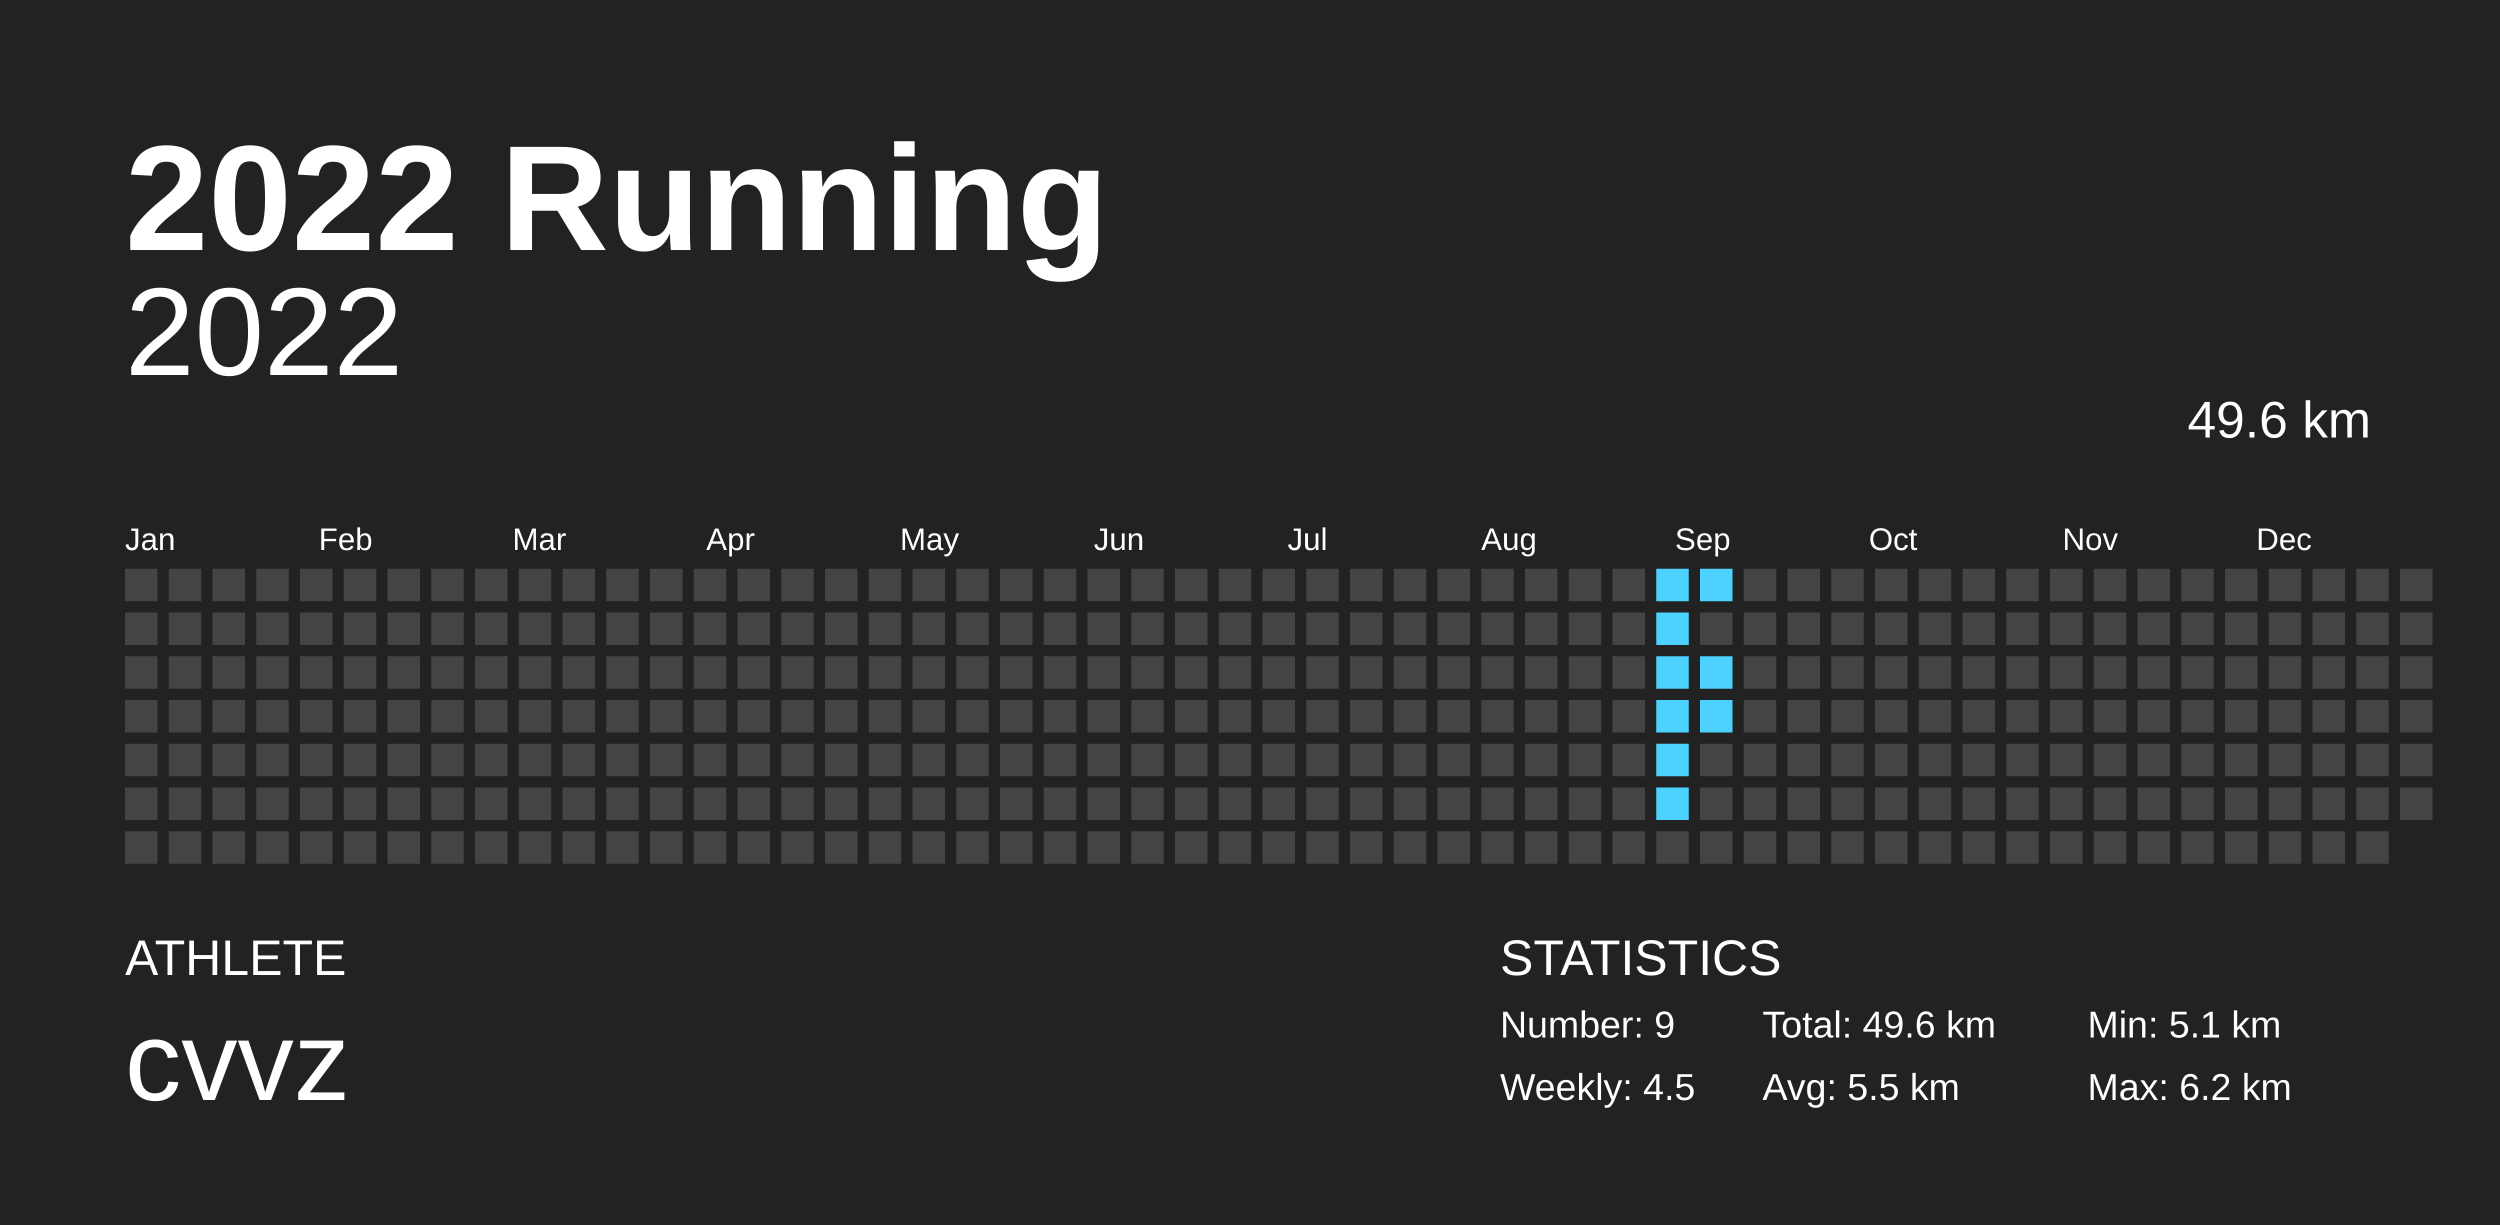
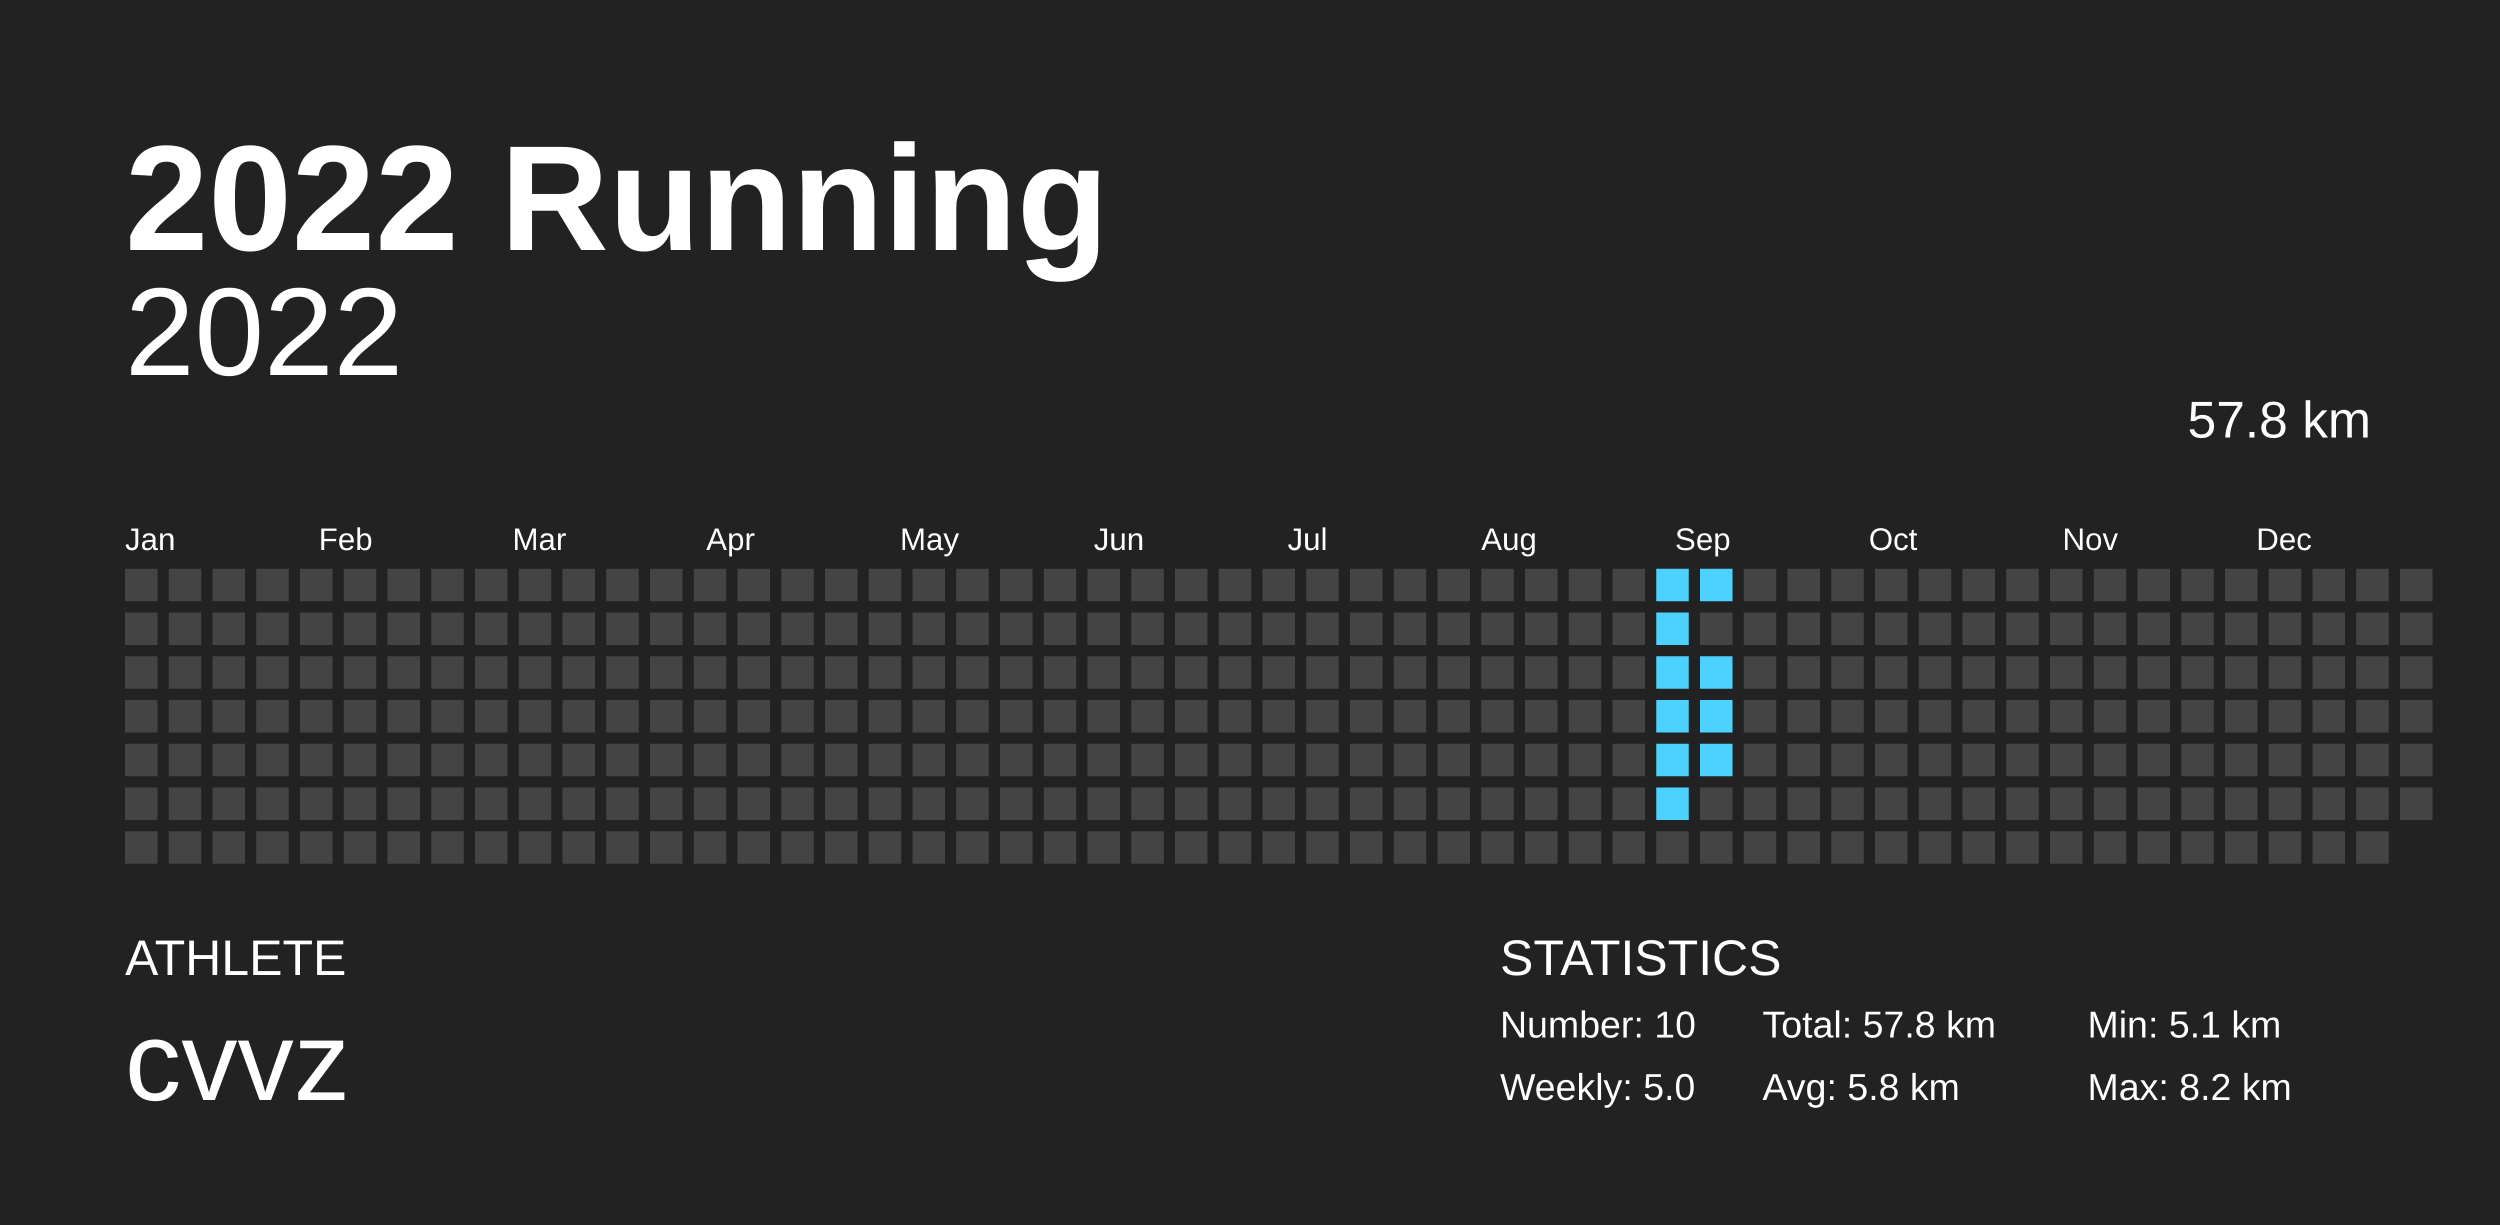
<svg xmlns="http://www.w3.org/2000/svg" baseProfile="full" height="98mm" version="1.1" viewBox="0,0,200,98" width="200mm">
  <defs />
  <rect fill="#222222" height="98" width="200" x="0" y="0" />
  <text fill="#FFFFFF" style="font-size:12px; font-family:Arial; font-weight:bold;" x="10" y="20">2022 Running</text>
  <text fill="#FFFFFF" style="font-size:4px; font-family:Arial" x="10" y="78">ATHLETE</text>
  <text fill="#FFFFFF" style="font-size:9px; font-family:Arial" x="10" y="88">cvvz</text>
  <text fill="#FFFFFF" style="font-size:4px; font-family:Arial" x="120" y="78">STATISTICS</text>
-   <text fill="#FFFFFF" style="font-size:3px; font-family:Arial" x="120" y="83">Number: 9</text>
-   <text fill="#FFFFFF" style="font-size:3px; font-family:Arial" x="120" y="88">Weekly: 4.5</text>
-   <text fill="#FFFFFF" style="font-size:3px; font-family:Arial" x="141" y="83">Total: 49.6 km</text>
-   <text fill="#FFFFFF" style="font-size:3px; font-family:Arial" x="141" y="88">Avg: 5.5 km</text>
+   <text fill="#FFFFFF" style="font-size:3px; font-family:Arial" x="120" y="83">Number: 10</text>
+   <text fill="#FFFFFF" style="font-size:3px; font-family:Arial" x="120" y="88">Weekly: 5.0</text>
+   <text fill="#FFFFFF" style="font-size:3px; font-family:Arial" x="141" y="83">Total: 57.8 km</text>
+   <text fill="#FFFFFF" style="font-size:3px; font-family:Arial" x="141" y="88">Avg: 5.8 km</text>
  <text fill="#FFFFFF" style="font-size:3px; font-family:Arial" x="167" y="83">Min: 5.1 km</text>
-   <text fill="#FFFFFF" style="font-size:3px; font-family:Arial" x="167" y="88">Max: 6.2 km</text>
+   <text fill="#FFFFFF" style="font-size:3px; font-family:Arial" x="167" y="88">Max: 8.2 km</text>
  <text alignment-baseline="hanging" fill="#FFFFFF" style="font-size:10.0px; font-family:Arial;" x="10" y="30">2022</text>
-   <text alignment-baseline="hanging" fill="#FFFFFF" style="font-size:4.125px; font-family:Arial;" x="175" y="35">49.6 km</text>
+   <text alignment-baseline="hanging" fill="#FFFFFF" style="font-size:4.125px; font-family:Arial;" x="175" y="35">57.8 km</text>
  <text fill="#FFFFFF" style="font-size:2.5px; font-family:Arial" x="10.0" y="44">Jan</text>
  <text fill="#FFFFFF" style="font-size:2.5px; font-family:Arial" x="25.5" y="44">Feb</text>
  <text fill="#FFFFFF" style="font-size:2.5px; font-family:Arial" x="41.0" y="44">Mar</text>
  <text fill="#FFFFFF" style="font-size:2.5px; font-family:Arial" x="56.5" y="44">Apr</text>
  <text fill="#FFFFFF" style="font-size:2.5px; font-family:Arial" x="72.0" y="44">May</text>
  <text fill="#FFFFFF" style="font-size:2.5px; font-family:Arial" x="87.5" y="44">Jun</text>
  <text fill="#FFFFFF" style="font-size:2.5px; font-family:Arial" x="103.0" y="44">Jul</text>
  <text fill="#FFFFFF" style="font-size:2.5px; font-family:Arial" x="118.5" y="44">Aug</text>
  <text fill="#FFFFFF" style="font-size:2.5px; font-family:Arial" x="134.0" y="44">Sep</text>
  <text fill="#FFFFFF" style="font-size:2.5px; font-family:Arial" x="149.5" y="44">Oct</text>
  <text fill="#FFFFFF" style="font-size:2.5px; font-family:Arial" x="165.0" y="44">Nov</text>
  <text fill="#FFFFFF" style="font-size:2.5px; font-family:Arial" x="180.5" y="44">Dec</text>
  <rect fill="#444444" height="2.6" width="2.6" x="10.0" y="45.5" />
  <rect fill="#444444" height="2.6" width="2.6" x="10.0" y="49.0" />
  <rect fill="#444444" height="2.6" width="2.6" x="10.0" y="52.5" />
  <rect fill="#444444" height="2.6" width="2.6" x="10.0" y="56.0" />
  <rect fill="#444444" height="2.6" width="2.6" x="10.0" y="59.5" />
  <rect fill="#444444" height="2.6" width="2.6" x="10.0" y="63.0" />
  <rect fill="#444444" height="2.6" width="2.6" x="10.0" y="66.5" />
  <rect fill="#444444" height="2.6" width="2.6" x="13.5" y="45.5" />
  <rect fill="#444444" height="2.6" width="2.6" x="13.5" y="49.0" />
  <rect fill="#444444" height="2.6" width="2.6" x="13.5" y="52.5" />
  <rect fill="#444444" height="2.6" width="2.6" x="13.5" y="56.0" />
  <rect fill="#444444" height="2.6" width="2.6" x="13.5" y="59.5" />
  <rect fill="#444444" height="2.6" width="2.6" x="13.5" y="63.0" />
  <rect fill="#444444" height="2.6" width="2.6" x="13.5" y="66.5" />
  <rect fill="#444444" height="2.6" width="2.6" x="17.0" y="45.5" />
  <rect fill="#444444" height="2.6" width="2.6" x="17.0" y="49.0" />
  <rect fill="#444444" height="2.6" width="2.6" x="17.0" y="52.5" />
  <rect fill="#444444" height="2.6" width="2.6" x="17.0" y="56.0" />
  <rect fill="#444444" height="2.6" width="2.6" x="17.0" y="59.5" />
  <rect fill="#444444" height="2.6" width="2.6" x="17.0" y="63.0" />
  <rect fill="#444444" height="2.6" width="2.6" x="17.0" y="66.5" />
  <rect fill="#444444" height="2.6" width="2.6" x="20.5" y="45.5" />
  <rect fill="#444444" height="2.6" width="2.6" x="20.5" y="49.0" />
  <rect fill="#444444" height="2.6" width="2.6" x="20.5" y="52.5" />
  <rect fill="#444444" height="2.6" width="2.6" x="20.5" y="56.0" />
  <rect fill="#444444" height="2.6" width="2.6" x="20.5" y="59.5" />
  <rect fill="#444444" height="2.6" width="2.6" x="20.5" y="63.0" />
  <rect fill="#444444" height="2.6" width="2.6" x="20.5" y="66.5" />
  <rect fill="#444444" height="2.6" width="2.6" x="24.0" y="45.5" />
  <rect fill="#444444" height="2.6" width="2.6" x="24.0" y="49.0" />
  <rect fill="#444444" height="2.6" width="2.6" x="24.0" y="52.5" />
  <rect fill="#444444" height="2.6" width="2.6" x="24.0" y="56.0" />
  <rect fill="#444444" height="2.6" width="2.6" x="24.0" y="59.5" />
  <rect fill="#444444" height="2.6" width="2.6" x="24.0" y="63.0" />
  <rect fill="#444444" height="2.6" width="2.6" x="24.0" y="66.5" />
  <rect fill="#444444" height="2.6" width="2.6" x="27.5" y="45.5" />
  <rect fill="#444444" height="2.6" width="2.6" x="27.5" y="49.0" />
  <rect fill="#444444" height="2.6" width="2.6" x="27.5" y="52.5" />
  <rect fill="#444444" height="2.6" width="2.6" x="27.5" y="56.0" />
  <rect fill="#444444" height="2.6" width="2.6" x="27.5" y="59.5" />
  <rect fill="#444444" height="2.6" width="2.6" x="27.5" y="63.0" />
  <rect fill="#444444" height="2.6" width="2.6" x="27.5" y="66.5" />
  <rect fill="#444444" height="2.6" width="2.6" x="31.0" y="45.5" />
  <rect fill="#444444" height="2.6" width="2.6" x="31.0" y="49.0" />
  <rect fill="#444444" height="2.6" width="2.6" x="31.0" y="52.5" />
  <rect fill="#444444" height="2.6" width="2.6" x="31.0" y="56.0" />
  <rect fill="#444444" height="2.6" width="2.6" x="31.0" y="59.5" />
  <rect fill="#444444" height="2.6" width="2.6" x="31.0" y="63.0" />
  <rect fill="#444444" height="2.6" width="2.6" x="31.0" y="66.5" />
  <rect fill="#444444" height="2.6" width="2.6" x="34.5" y="45.5" />
  <rect fill="#444444" height="2.6" width="2.6" x="34.5" y="49.0" />
  <rect fill="#444444" height="2.6" width="2.6" x="34.5" y="52.5" />
  <rect fill="#444444" height="2.6" width="2.6" x="34.5" y="56.0" />
  <rect fill="#444444" height="2.6" width="2.6" x="34.5" y="59.5" />
  <rect fill="#444444" height="2.6" width="2.6" x="34.5" y="63.0" />
  <rect fill="#444444" height="2.6" width="2.6" x="34.5" y="66.5" />
  <rect fill="#444444" height="2.6" width="2.6" x="38.0" y="45.5" />
  <rect fill="#444444" height="2.6" width="2.6" x="38.0" y="49.0" />
  <rect fill="#444444" height="2.6" width="2.6" x="38.0" y="52.5" />
  <rect fill="#444444" height="2.6" width="2.6" x="38.0" y="56.0" />
  <rect fill="#444444" height="2.6" width="2.6" x="38.0" y="59.5" />
  <rect fill="#444444" height="2.6" width="2.6" x="38.0" y="63.0" />
  <rect fill="#444444" height="2.6" width="2.6" x="38.0" y="66.5" />
  <rect fill="#444444" height="2.6" width="2.6" x="41.5" y="45.5" />
  <rect fill="#444444" height="2.6" width="2.6" x="41.5" y="49.0" />
  <rect fill="#444444" height="2.6" width="2.6" x="41.5" y="52.5" />
  <rect fill="#444444" height="2.6" width="2.6" x="41.5" y="56.0" />
  <rect fill="#444444" height="2.6" width="2.6" x="41.5" y="59.5" />
  <rect fill="#444444" height="2.6" width="2.6" x="41.5" y="63.0" />
  <rect fill="#444444" height="2.6" width="2.6" x="41.5" y="66.5" />
  <rect fill="#444444" height="2.6" width="2.6" x="45.0" y="45.5" />
  <rect fill="#444444" height="2.6" width="2.6" x="45.0" y="49.0" />
  <rect fill="#444444" height="2.6" width="2.6" x="45.0" y="52.5" />
  <rect fill="#444444" height="2.6" width="2.6" x="45.0" y="56.0" />
  <rect fill="#444444" height="2.6" width="2.6" x="45.0" y="59.5" />
  <rect fill="#444444" height="2.6" width="2.6" x="45.0" y="63.0" />
  <rect fill="#444444" height="2.6" width="2.6" x="45.0" y="66.5" />
  <rect fill="#444444" height="2.6" width="2.6" x="48.5" y="45.5" />
  <rect fill="#444444" height="2.6" width="2.6" x="48.5" y="49.0" />
  <rect fill="#444444" height="2.6" width="2.6" x="48.5" y="52.5" />
  <rect fill="#444444" height="2.6" width="2.6" x="48.5" y="56.0" />
  <rect fill="#444444" height="2.6" width="2.6" x="48.5" y="59.5" />
  <rect fill="#444444" height="2.6" width="2.6" x="48.5" y="63.0" />
  <rect fill="#444444" height="2.6" width="2.6" x="48.5" y="66.5" />
  <rect fill="#444444" height="2.6" width="2.6" x="52.0" y="45.5" />
  <rect fill="#444444" height="2.6" width="2.6" x="52.0" y="49.0" />
  <rect fill="#444444" height="2.6" width="2.6" x="52.0" y="52.5" />
  <rect fill="#444444" height="2.6" width="2.6" x="52.0" y="56.0" />
  <rect fill="#444444" height="2.6" width="2.6" x="52.0" y="59.5" />
  <rect fill="#444444" height="2.6" width="2.6" x="52.0" y="63.0" />
  <rect fill="#444444" height="2.6" width="2.6" x="52.0" y="66.5" />
  <rect fill="#444444" height="2.6" width="2.6" x="55.5" y="45.5" />
  <rect fill="#444444" height="2.6" width="2.6" x="55.5" y="49.0" />
  <rect fill="#444444" height="2.6" width="2.6" x="55.5" y="52.5" />
  <rect fill="#444444" height="2.6" width="2.6" x="55.5" y="56.0" />
  <rect fill="#444444" height="2.6" width="2.6" x="55.5" y="59.5" />
  <rect fill="#444444" height="2.6" width="2.6" x="55.5" y="63.0" />
  <rect fill="#444444" height="2.6" width="2.6" x="55.5" y="66.5" />
  <rect fill="#444444" height="2.6" width="2.6" x="59.0" y="45.5" />
  <rect fill="#444444" height="2.6" width="2.6" x="59.0" y="49.0" />
  <rect fill="#444444" height="2.6" width="2.6" x="59.0" y="52.5" />
  <rect fill="#444444" height="2.6" width="2.6" x="59.0" y="56.0" />
  <rect fill="#444444" height="2.6" width="2.6" x="59.0" y="59.5" />
  <rect fill="#444444" height="2.6" width="2.6" x="59.0" y="63.0" />
  <rect fill="#444444" height="2.6" width="2.6" x="59.0" y="66.5" />
  <rect fill="#444444" height="2.6" width="2.6" x="62.5" y="45.5" />
  <rect fill="#444444" height="2.6" width="2.6" x="62.5" y="49.0" />
  <rect fill="#444444" height="2.6" width="2.6" x="62.5" y="52.5" />
  <rect fill="#444444" height="2.6" width="2.6" x="62.5" y="56.0" />
  <rect fill="#444444" height="2.6" width="2.6" x="62.5" y="59.5" />
  <rect fill="#444444" height="2.6" width="2.6" x="62.5" y="63.0" />
  <rect fill="#444444" height="2.6" width="2.6" x="62.5" y="66.5" />
  <rect fill="#444444" height="2.6" width="2.6" x="66.0" y="45.5" />
  <rect fill="#444444" height="2.6" width="2.6" x="66.0" y="49.0" />
  <rect fill="#444444" height="2.6" width="2.6" x="66.0" y="52.5" />
  <rect fill="#444444" height="2.6" width="2.6" x="66.0" y="56.0" />
  <rect fill="#444444" height="2.6" width="2.6" x="66.0" y="59.5" />
  <rect fill="#444444" height="2.6" width="2.6" x="66.0" y="63.0" />
  <rect fill="#444444" height="2.6" width="2.6" x="66.0" y="66.5" />
  <rect fill="#444444" height="2.6" width="2.6" x="69.5" y="45.5" />
  <rect fill="#444444" height="2.6" width="2.6" x="69.5" y="49.0" />
  <rect fill="#444444" height="2.6" width="2.6" x="69.5" y="52.5" />
  <rect fill="#444444" height="2.6" width="2.6" x="69.5" y="56.0" />
  <rect fill="#444444" height="2.6" width="2.6" x="69.5" y="59.5" />
  <rect fill="#444444" height="2.6" width="2.6" x="69.5" y="63.0" />
  <rect fill="#444444" height="2.6" width="2.6" x="69.5" y="66.5" />
  <rect fill="#444444" height="2.6" width="2.6" x="73.0" y="45.5" />
  <rect fill="#444444" height="2.6" width="2.6" x="73.0" y="49.0" />
  <rect fill="#444444" height="2.6" width="2.6" x="73.0" y="52.5" />
  <rect fill="#444444" height="2.6" width="2.6" x="73.0" y="56.0" />
  <rect fill="#444444" height="2.6" width="2.6" x="73.0" y="59.5" />
  <rect fill="#444444" height="2.6" width="2.6" x="73.0" y="63.0" />
  <rect fill="#444444" height="2.6" width="2.6" x="73.0" y="66.5" />
  <rect fill="#444444" height="2.6" width="2.6" x="76.5" y="45.5" />
  <rect fill="#444444" height="2.6" width="2.6" x="76.5" y="49.0" />
  <rect fill="#444444" height="2.6" width="2.6" x="76.5" y="52.5" />
  <rect fill="#444444" height="2.6" width="2.6" x="76.5" y="56.0" />
  <rect fill="#444444" height="2.6" width="2.6" x="76.5" y="59.5" />
  <rect fill="#444444" height="2.6" width="2.6" x="76.5" y="63.0" />
  <rect fill="#444444" height="2.6" width="2.6" x="76.5" y="66.5" />
  <rect fill="#444444" height="2.6" width="2.6" x="80.0" y="45.5" />
  <rect fill="#444444" height="2.6" width="2.6" x="80.0" y="49.0" />
  <rect fill="#444444" height="2.6" width="2.6" x="80.0" y="52.5" />
  <rect fill="#444444" height="2.6" width="2.6" x="80.0" y="56.0" />
  <rect fill="#444444" height="2.6" width="2.6" x="80.0" y="59.5" />
  <rect fill="#444444" height="2.6" width="2.6" x="80.0" y="63.0" />
  <rect fill="#444444" height="2.6" width="2.6" x="80.0" y="66.5" />
  <rect fill="#444444" height="2.6" width="2.6" x="83.5" y="45.5" />
  <rect fill="#444444" height="2.6" width="2.6" x="83.5" y="49.0" />
  <rect fill="#444444" height="2.6" width="2.6" x="83.5" y="52.5" />
  <rect fill="#444444" height="2.6" width="2.6" x="83.5" y="56.0" />
  <rect fill="#444444" height="2.6" width="2.6" x="83.5" y="59.5" />
  <rect fill="#444444" height="2.6" width="2.6" x="83.5" y="63.0" />
  <rect fill="#444444" height="2.6" width="2.6" x="83.5" y="66.5" />
  <rect fill="#444444" height="2.6" width="2.6" x="87.0" y="45.5" />
  <rect fill="#444444" height="2.6" width="2.6" x="87.0" y="49.0" />
  <rect fill="#444444" height="2.6" width="2.6" x="87.0" y="52.5" />
  <rect fill="#444444" height="2.6" width="2.6" x="87.0" y="56.0" />
  <rect fill="#444444" height="2.6" width="2.6" x="87.0" y="59.5" />
  <rect fill="#444444" height="2.6" width="2.6" x="87.0" y="63.0" />
  <rect fill="#444444" height="2.6" width="2.6" x="87.0" y="66.5" />
  <rect fill="#444444" height="2.6" width="2.6" x="90.5" y="45.5" />
  <rect fill="#444444" height="2.6" width="2.6" x="90.5" y="49.0" />
  <rect fill="#444444" height="2.6" width="2.6" x="90.5" y="52.5" />
  <rect fill="#444444" height="2.6" width="2.6" x="90.5" y="56.0" />
  <rect fill="#444444" height="2.6" width="2.6" x="90.5" y="59.5" />
  <rect fill="#444444" height="2.6" width="2.6" x="90.5" y="63.0" />
  <rect fill="#444444" height="2.6" width="2.6" x="90.5" y="66.5" />
  <rect fill="#444444" height="2.6" width="2.6" x="94.0" y="45.5" />
  <rect fill="#444444" height="2.6" width="2.6" x="94.0" y="49.0" />
  <rect fill="#444444" height="2.6" width="2.6" x="94.0" y="52.5" />
  <rect fill="#444444" height="2.6" width="2.6" x="94.0" y="56.0" />
  <rect fill="#444444" height="2.6" width="2.6" x="94.0" y="59.5" />
  <rect fill="#444444" height="2.6" width="2.6" x="94.0" y="63.0" />
  <rect fill="#444444" height="2.6" width="2.6" x="94.0" y="66.5" />
  <rect fill="#444444" height="2.6" width="2.6" x="97.5" y="45.5" />
  <rect fill="#444444" height="2.6" width="2.6" x="97.5" y="49.0" />
  <rect fill="#444444" height="2.6" width="2.6" x="97.5" y="52.5" />
  <rect fill="#444444" height="2.6" width="2.6" x="97.5" y="56.0" />
  <rect fill="#444444" height="2.6" width="2.6" x="97.5" y="59.5" />
  <rect fill="#444444" height="2.6" width="2.6" x="97.5" y="63.0" />
  <rect fill="#444444" height="2.6" width="2.6" x="97.5" y="66.5" />
  <rect fill="#444444" height="2.6" width="2.6" x="101.0" y="45.5" />
  <rect fill="#444444" height="2.6" width="2.6" x="101.0" y="49.0" />
  <rect fill="#444444" height="2.6" width="2.6" x="101.0" y="52.5" />
  <rect fill="#444444" height="2.6" width="2.6" x="101.0" y="56.0" />
  <rect fill="#444444" height="2.6" width="2.6" x="101.0" y="59.5" />
  <rect fill="#444444" height="2.6" width="2.6" x="101.0" y="63.0" />
  <rect fill="#444444" height="2.6" width="2.6" x="101.0" y="66.5" />
  <rect fill="#444444" height="2.6" width="2.6" x="104.5" y="45.5" />
  <rect fill="#444444" height="2.6" width="2.6" x="104.5" y="49.0" />
  <rect fill="#444444" height="2.6" width="2.6" x="104.5" y="52.5" />
  <rect fill="#444444" height="2.6" width="2.6" x="104.5" y="56.0" />
  <rect fill="#444444" height="2.6" width="2.6" x="104.5" y="59.5" />
  <rect fill="#444444" height="2.6" width="2.6" x="104.5" y="63.0" />
  <rect fill="#444444" height="2.6" width="2.6" x="104.5" y="66.5" />
  <rect fill="#444444" height="2.6" width="2.6" x="108.0" y="45.5" />
  <rect fill="#444444" height="2.6" width="2.6" x="108.0" y="49.0" />
  <rect fill="#444444" height="2.6" width="2.6" x="108.0" y="52.5" />
  <rect fill="#444444" height="2.6" width="2.6" x="108.0" y="56.0" />
  <rect fill="#444444" height="2.6" width="2.6" x="108.0" y="59.5" />
  <rect fill="#444444" height="2.6" width="2.6" x="108.0" y="63.0" />
  <rect fill="#444444" height="2.6" width="2.6" x="108.0" y="66.5" />
  <rect fill="#444444" height="2.6" width="2.6" x="111.5" y="45.5" />
  <rect fill="#444444" height="2.6" width="2.6" x="111.5" y="49.0" />
  <rect fill="#444444" height="2.6" width="2.6" x="111.5" y="52.5" />
  <rect fill="#444444" height="2.6" width="2.6" x="111.5" y="56.0" />
  <rect fill="#444444" height="2.6" width="2.6" x="111.5" y="59.5" />
  <rect fill="#444444" height="2.6" width="2.6" x="111.5" y="63.0" />
  <rect fill="#444444" height="2.6" width="2.6" x="111.5" y="66.5" />
  <rect fill="#444444" height="2.6" width="2.6" x="115.0" y="45.5" />
  <rect fill="#444444" height="2.6" width="2.6" x="115.0" y="49.0" />
  <rect fill="#444444" height="2.6" width="2.6" x="115.0" y="52.5" />
  <rect fill="#444444" height="2.6" width="2.6" x="115.0" y="56.0" />
  <rect fill="#444444" height="2.6" width="2.6" x="115.0" y="59.5" />
  <rect fill="#444444" height="2.6" width="2.6" x="115.0" y="63.0" />
  <rect fill="#444444" height="2.6" width="2.6" x="115.0" y="66.5" />
  <rect fill="#444444" height="2.6" width="2.6" x="118.5" y="45.5" />
  <rect fill="#444444" height="2.6" width="2.6" x="118.5" y="49.0" />
  <rect fill="#444444" height="2.6" width="2.6" x="118.5" y="52.5" />
  <rect fill="#444444" height="2.6" width="2.6" x="118.5" y="56.0" />
  <rect fill="#444444" height="2.6" width="2.6" x="118.5" y="59.5" />
  <rect fill="#444444" height="2.6" width="2.6" x="118.5" y="63.0" />
  <rect fill="#444444" height="2.6" width="2.6" x="118.5" y="66.5" />
  <rect fill="#444444" height="2.6" width="2.6" x="122.0" y="45.5" />
  <rect fill="#444444" height="2.6" width="2.6" x="122.0" y="49.0" />
  <rect fill="#444444" height="2.6" width="2.6" x="122.0" y="52.5" />
  <rect fill="#444444" height="2.6" width="2.6" x="122.0" y="56.0" />
  <rect fill="#444444" height="2.6" width="2.6" x="122.0" y="59.5" />
  <rect fill="#444444" height="2.6" width="2.6" x="122.0" y="63.0" />
  <rect fill="#444444" height="2.6" width="2.6" x="122.0" y="66.5" />
  <rect fill="#444444" height="2.6" width="2.6" x="125.5" y="45.5" />
  <rect fill="#444444" height="2.6" width="2.6" x="125.5" y="49.0" />
  <rect fill="#444444" height="2.6" width="2.6" x="125.5" y="52.5" />
  <rect fill="#444444" height="2.6" width="2.6" x="125.5" y="56.0" />
  <rect fill="#444444" height="2.6" width="2.6" x="125.5" y="59.5" />
  <rect fill="#444444" height="2.6" width="2.6" x="125.5" y="63.0" />
  <rect fill="#444444" height="2.6" width="2.6" x="125.5" y="66.5" />
  <rect fill="#444444" height="2.6" width="2.6" x="129.0" y="45.5" />
  <rect fill="#444444" height="2.6" width="2.6" x="129.0" y="49.0" />
  <rect fill="#444444" height="2.6" width="2.6" x="129.0" y="52.5" />
  <rect fill="#444444" height="2.6" width="2.6" x="129.0" y="56.0" />
  <rect fill="#444444" height="2.6" width="2.6" x="129.0" y="59.5" />
  <rect fill="#444444" height="2.6" width="2.6" x="129.0" y="63.0" />
  <rect fill="#444444" height="2.6" width="2.6" x="129.0" y="66.5" />
  <rect fill="#4dd2ff" height="2.6" width="2.6" x="132.5" y="45.5" />
  <rect fill="#4dd2ff" height="2.6" width="2.6" x="132.5" y="49.0" />
  <rect fill="#4dd2ff" height="2.6" width="2.6" x="132.5" y="52.5" />
  <rect fill="#4dd2ff" height="2.6" width="2.6" x="132.5" y="56.0" />
  <rect fill="#4dd2ff" height="2.6" width="2.6" x="132.5" y="59.5" />
  <rect fill="#4dd2ff" height="2.6" width="2.6" x="132.5" y="63.0" />
  <rect fill="#444444" height="2.6" width="2.6" x="132.5" y="66.5" />
  <rect fill="#4dd2ff" height="2.6" width="2.6" x="136.0" y="45.5" />
  <rect fill="#444444" height="2.6" width="2.6" x="136.0" y="49.0" />
  <rect fill="#4dd2ff" height="2.6" width="2.6" x="136.0" y="52.5" />
  <rect fill="#4dd2ff" height="2.6" width="2.6" x="136.0" y="56.0" />
-   <rect fill="#444444" height="2.6" width="2.6" x="136.0" y="59.5" />
+   <rect fill="#4dd2ff" height="2.6" width="2.6" x="136.0" y="59.5" />
  <rect fill="#444444" height="2.6" width="2.6" x="136.0" y="63.0" />
  <rect fill="#444444" height="2.6" width="2.6" x="136.0" y="66.5" />
  <rect fill="#444444" height="2.6" width="2.6" x="139.5" y="45.5" />
  <rect fill="#444444" height="2.6" width="2.6" x="139.5" y="49.0" />
  <rect fill="#444444" height="2.6" width="2.6" x="139.5" y="52.5" />
  <rect fill="#444444" height="2.6" width="2.6" x="139.5" y="56.0" />
  <rect fill="#444444" height="2.6" width="2.6" x="139.5" y="59.5" />
  <rect fill="#444444" height="2.6" width="2.6" x="139.5" y="63.0" />
  <rect fill="#444444" height="2.6" width="2.6" x="139.5" y="66.5" />
  <rect fill="#444444" height="2.6" width="2.6" x="143.0" y="45.5" />
  <rect fill="#444444" height="2.6" width="2.6" x="143.0" y="49.0" />
  <rect fill="#444444" height="2.6" width="2.6" x="143.0" y="52.5" />
  <rect fill="#444444" height="2.6" width="2.6" x="143.0" y="56.0" />
  <rect fill="#444444" height="2.6" width="2.6" x="143.0" y="59.5" />
  <rect fill="#444444" height="2.6" width="2.6" x="143.0" y="63.0" />
  <rect fill="#444444" height="2.6" width="2.6" x="143.0" y="66.5" />
  <rect fill="#444444" height="2.6" width="2.6" x="146.5" y="45.5" />
  <rect fill="#444444" height="2.6" width="2.6" x="146.5" y="49.0" />
  <rect fill="#444444" height="2.6" width="2.6" x="146.5" y="52.5" />
  <rect fill="#444444" height="2.6" width="2.6" x="146.5" y="56.0" />
  <rect fill="#444444" height="2.6" width="2.6" x="146.5" y="59.5" />
  <rect fill="#444444" height="2.6" width="2.6" x="146.5" y="63.0" />
  <rect fill="#444444" height="2.6" width="2.6" x="146.5" y="66.5" />
  <rect fill="#444444" height="2.6" width="2.6" x="150.0" y="45.5" />
  <rect fill="#444444" height="2.6" width="2.6" x="150.0" y="49.0" />
  <rect fill="#444444" height="2.6" width="2.6" x="150.0" y="52.5" />
  <rect fill="#444444" height="2.6" width="2.6" x="150.0" y="56.0" />
  <rect fill="#444444" height="2.6" width="2.6" x="150.0" y="59.5" />
  <rect fill="#444444" height="2.6" width="2.6" x="150.0" y="63.0" />
  <rect fill="#444444" height="2.6" width="2.6" x="150.0" y="66.5" />
  <rect fill="#444444" height="2.6" width="2.6" x="153.5" y="45.5" />
  <rect fill="#444444" height="2.6" width="2.6" x="153.5" y="49.0" />
  <rect fill="#444444" height="2.6" width="2.6" x="153.5" y="52.5" />
  <rect fill="#444444" height="2.6" width="2.6" x="153.5" y="56.0" />
  <rect fill="#444444" height="2.6" width="2.6" x="153.5" y="59.5" />
  <rect fill="#444444" height="2.6" width="2.6" x="153.5" y="63.0" />
  <rect fill="#444444" height="2.6" width="2.6" x="153.5" y="66.5" />
  <rect fill="#444444" height="2.6" width="2.6" x="157.0" y="45.5" />
  <rect fill="#444444" height="2.6" width="2.6" x="157.0" y="49.0" />
  <rect fill="#444444" height="2.6" width="2.6" x="157.0" y="52.5" />
  <rect fill="#444444" height="2.6" width="2.6" x="157.0" y="56.0" />
  <rect fill="#444444" height="2.6" width="2.6" x="157.0" y="59.5" />
  <rect fill="#444444" height="2.6" width="2.6" x="157.0" y="63.0" />
  <rect fill="#444444" height="2.6" width="2.6" x="157.0" y="66.5" />
  <rect fill="#444444" height="2.6" width="2.6" x="160.5" y="45.5" />
  <rect fill="#444444" height="2.6" width="2.6" x="160.5" y="49.0" />
  <rect fill="#444444" height="2.6" width="2.6" x="160.5" y="52.5" />
  <rect fill="#444444" height="2.6" width="2.6" x="160.5" y="56.0" />
  <rect fill="#444444" height="2.6" width="2.6" x="160.5" y="59.5" />
  <rect fill="#444444" height="2.6" width="2.6" x="160.5" y="63.0" />
  <rect fill="#444444" height="2.6" width="2.6" x="160.5" y="66.5" />
  <rect fill="#444444" height="2.6" width="2.6" x="164.0" y="45.5" />
  <rect fill="#444444" height="2.6" width="2.6" x="164.0" y="49.0" />
  <rect fill="#444444" height="2.6" width="2.6" x="164.0" y="52.5" />
  <rect fill="#444444" height="2.6" width="2.6" x="164.0" y="56.0" />
  <rect fill="#444444" height="2.6" width="2.6" x="164.0" y="59.5" />
  <rect fill="#444444" height="2.6" width="2.6" x="164.0" y="63.0" />
  <rect fill="#444444" height="2.6" width="2.6" x="164.0" y="66.5" />
  <rect fill="#444444" height="2.6" width="2.6" x="167.5" y="45.5" />
  <rect fill="#444444" height="2.6" width="2.6" x="167.5" y="49.0" />
  <rect fill="#444444" height="2.6" width="2.6" x="167.5" y="52.5" />
  <rect fill="#444444" height="2.6" width="2.6" x="167.5" y="56.0" />
  <rect fill="#444444" height="2.6" width="2.6" x="167.5" y="59.5" />
  <rect fill="#444444" height="2.6" width="2.6" x="167.5" y="63.0" />
  <rect fill="#444444" height="2.6" width="2.6" x="167.5" y="66.5" />
  <rect fill="#444444" height="2.6" width="2.6" x="171.0" y="45.5" />
  <rect fill="#444444" height="2.6" width="2.6" x="171.0" y="49.0" />
  <rect fill="#444444" height="2.6" width="2.6" x="171.0" y="52.5" />
  <rect fill="#444444" height="2.6" width="2.6" x="171.0" y="56.0" />
  <rect fill="#444444" height="2.6" width="2.6" x="171.0" y="59.5" />
  <rect fill="#444444" height="2.6" width="2.6" x="171.0" y="63.0" />
  <rect fill="#444444" height="2.6" width="2.6" x="171.0" y="66.5" />
  <rect fill="#444444" height="2.6" width="2.6" x="174.5" y="45.5" />
  <rect fill="#444444" height="2.6" width="2.6" x="174.5" y="49.0" />
  <rect fill="#444444" height="2.6" width="2.6" x="174.5" y="52.5" />
  <rect fill="#444444" height="2.6" width="2.6" x="174.5" y="56.0" />
  <rect fill="#444444" height="2.6" width="2.6" x="174.5" y="59.5" />
  <rect fill="#444444" height="2.6" width="2.6" x="174.5" y="63.0" />
  <rect fill="#444444" height="2.6" width="2.6" x="174.5" y="66.5" />
  <rect fill="#444444" height="2.6" width="2.6" x="178.0" y="45.5" />
  <rect fill="#444444" height="2.6" width="2.6" x="178.0" y="49.0" />
  <rect fill="#444444" height="2.6" width="2.6" x="178.0" y="52.5" />
  <rect fill="#444444" height="2.6" width="2.6" x="178.0" y="56.0" />
  <rect fill="#444444" height="2.6" width="2.6" x="178.0" y="59.5" />
  <rect fill="#444444" height="2.6" width="2.6" x="178.0" y="63.0" />
  <rect fill="#444444" height="2.6" width="2.6" x="178.0" y="66.5" />
  <rect fill="#444444" height="2.6" width="2.6" x="181.5" y="45.5" />
  <rect fill="#444444" height="2.6" width="2.6" x="181.5" y="49.0" />
  <rect fill="#444444" height="2.6" width="2.6" x="181.5" y="52.5" />
  <rect fill="#444444" height="2.6" width="2.6" x="181.5" y="56.0" />
  <rect fill="#444444" height="2.6" width="2.6" x="181.5" y="59.5" />
  <rect fill="#444444" height="2.6" width="2.6" x="181.5" y="63.0" />
  <rect fill="#444444" height="2.6" width="2.6" x="181.5" y="66.5" />
  <rect fill="#444444" height="2.6" width="2.6" x="185.0" y="45.5" />
  <rect fill="#444444" height="2.6" width="2.6" x="185.0" y="49.0" />
  <rect fill="#444444" height="2.6" width="2.6" x="185.0" y="52.5" />
  <rect fill="#444444" height="2.6" width="2.6" x="185.0" y="56.0" />
  <rect fill="#444444" height="2.6" width="2.6" x="185.0" y="59.5" />
  <rect fill="#444444" height="2.6" width="2.6" x="185.0" y="63.0" />
  <rect fill="#444444" height="2.6" width="2.6" x="185.0" y="66.5" />
  <rect fill="#444444" height="2.6" width="2.6" x="188.5" y="45.5" />
  <rect fill="#444444" height="2.6" width="2.6" x="188.5" y="49.0" />
  <rect fill="#444444" height="2.6" width="2.6" x="188.5" y="52.5" />
  <rect fill="#444444" height="2.6" width="2.6" x="188.5" y="56.0" />
  <rect fill="#444444" height="2.6" width="2.6" x="188.5" y="59.5" />
  <rect fill="#444444" height="2.6" width="2.6" x="188.5" y="63.0" />
  <rect fill="#444444" height="2.6" width="2.6" x="188.5" y="66.5" />
  <rect fill="#444444" height="2.6" width="2.6" x="192.0" y="45.5" />
  <rect fill="#444444" height="2.6" width="2.6" x="192.0" y="49.0" />
  <rect fill="#444444" height="2.6" width="2.6" x="192.0" y="52.5" />
  <rect fill="#444444" height="2.6" width="2.6" x="192.0" y="56.0" />
  <rect fill="#444444" height="2.6" width="2.6" x="192.0" y="59.5" />
  <rect fill="#444444" height="2.6" width="2.6" x="192.0" y="63.0" />
</svg>
